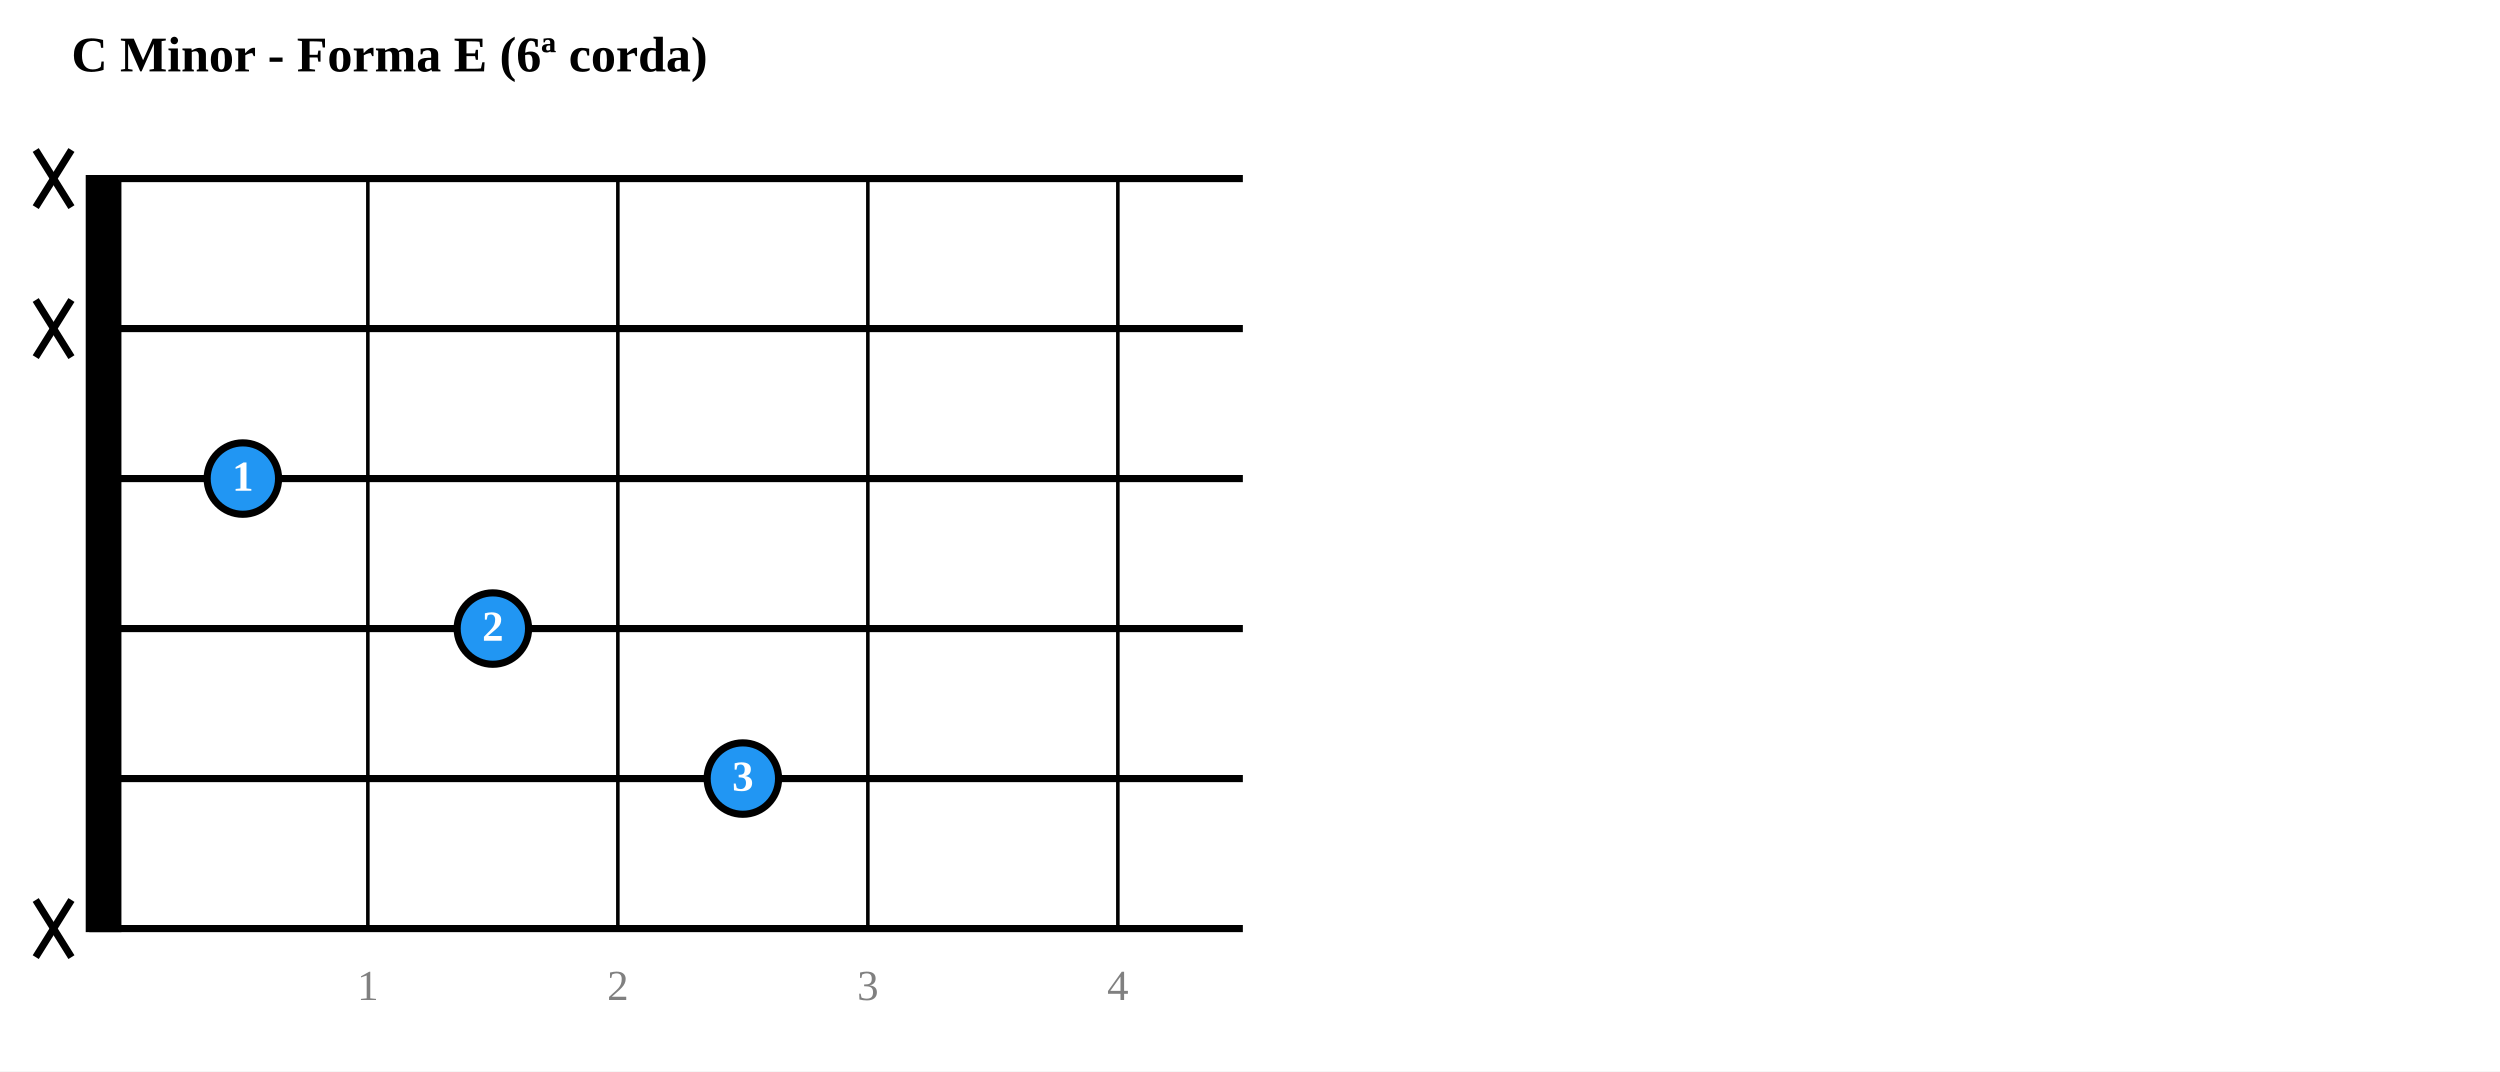
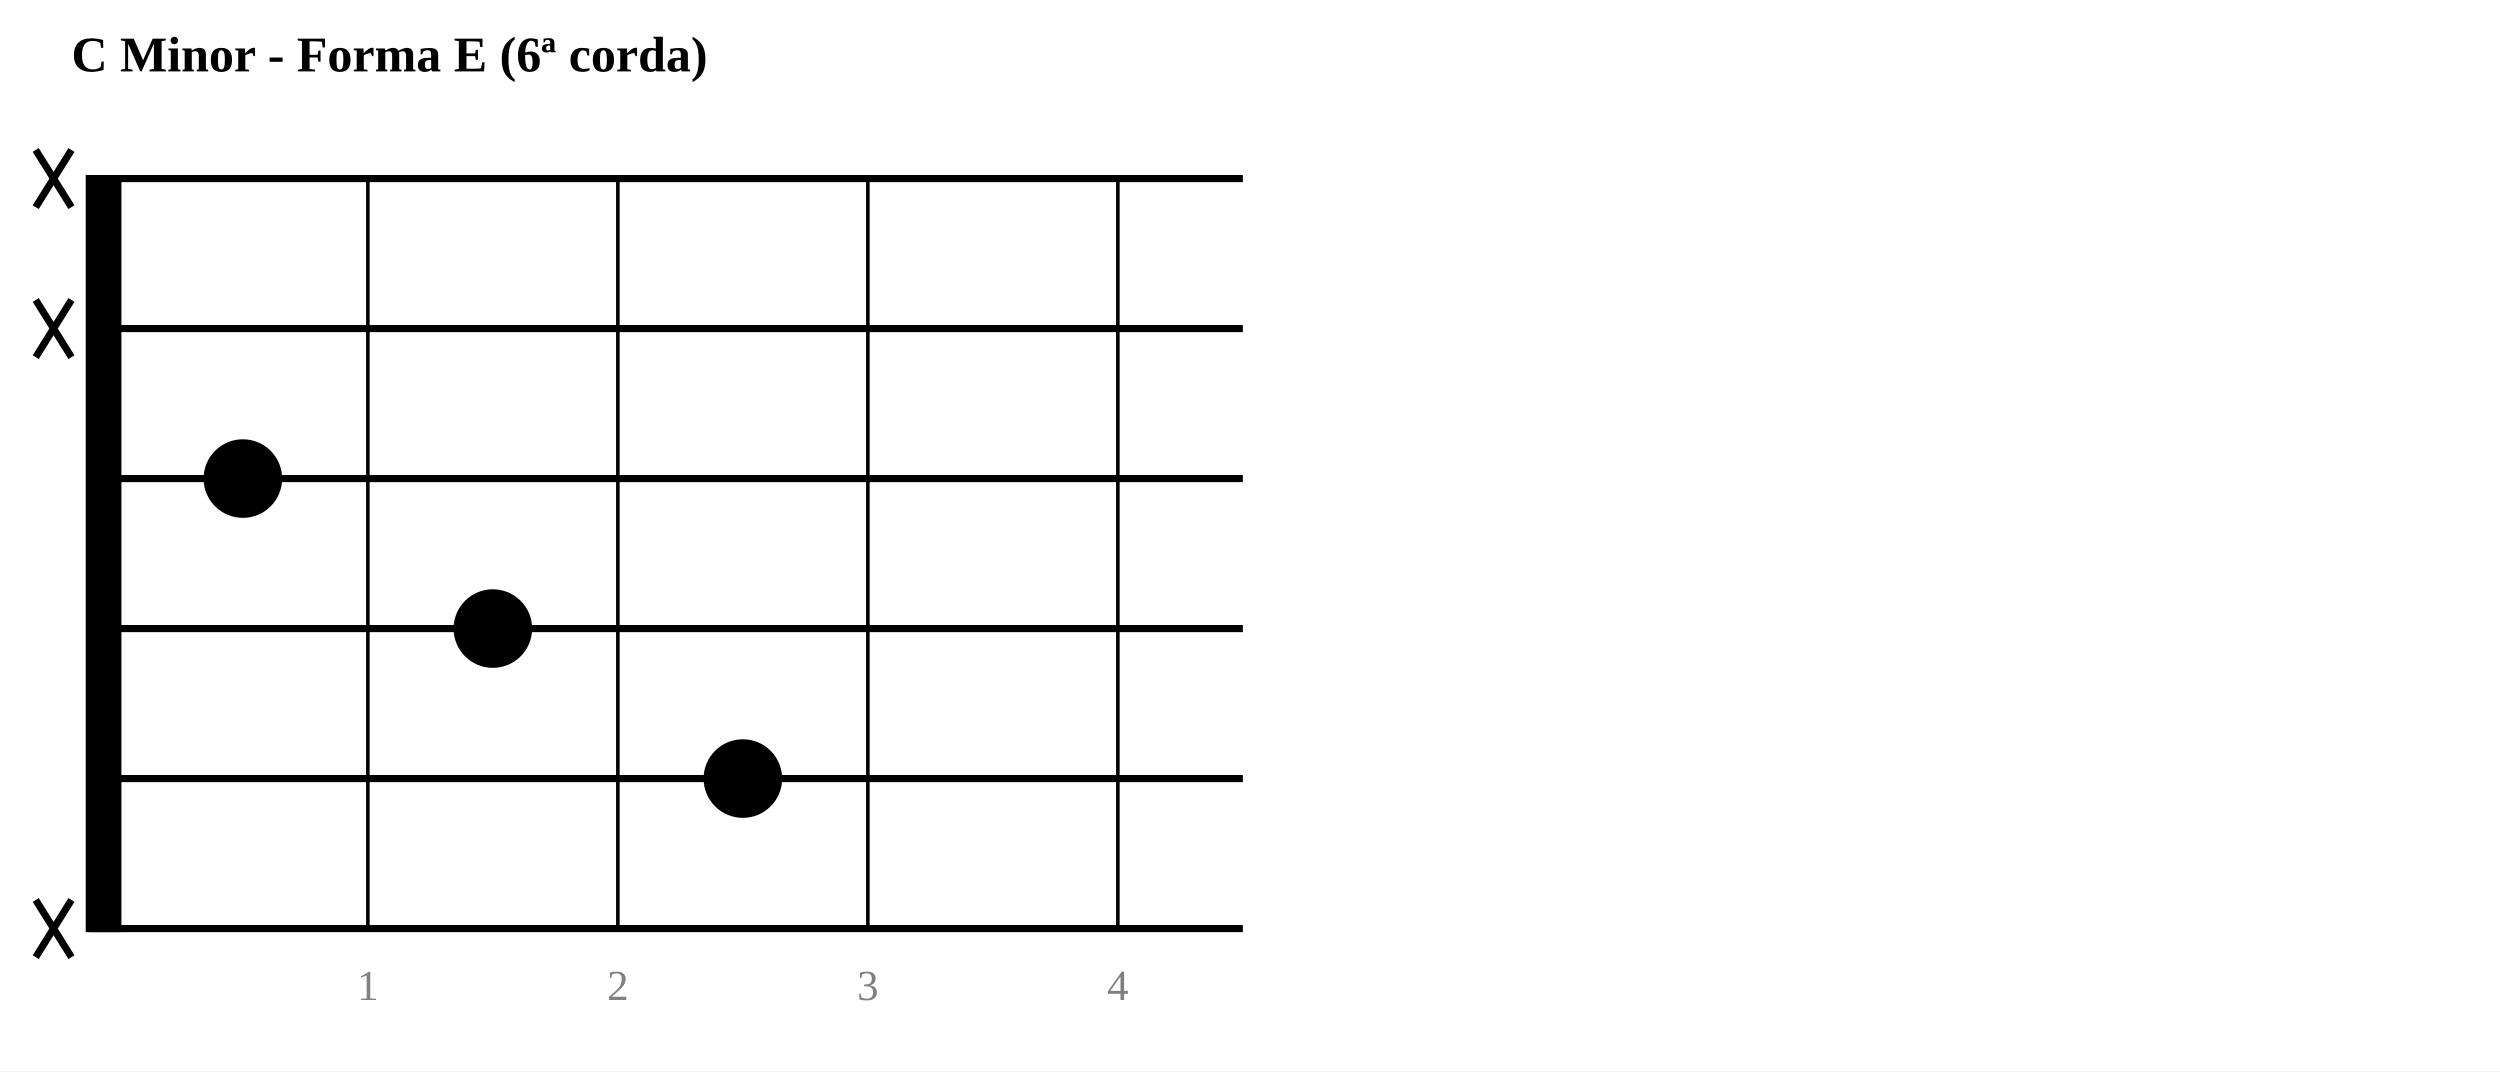
<svg xmlns="http://www.w3.org/2000/svg" width="700" height="300">
  <rect width="700" height="300" fill="white" />
  <text x="20" y="20" text-anchor="start" font-size="14" font-weight="bold">C Minor - Forma E (6ª corda)</text>
  <rect x="25" y="50" width="8" height="210.0" fill="black" stroke="black" stroke-width="2" />
  <line x1="25" y1="50.0" x2="348.0" y2="50.0" stroke="black" stroke-width="2" />
  <line x1="25" y1="92.0" x2="348.0" y2="92.0" stroke="black" stroke-width="2" />
  <line x1="25" y1="134.0" x2="348.0" y2="134.0" stroke="black" stroke-width="2" />
  <line x1="25" y1="176.0" x2="348.0" y2="176.0" stroke="black" stroke-width="2" />
  <line x1="25" y1="218.0" x2="348.0" y2="218.0" stroke="black" stroke-width="2" />
  <line x1="25" y1="260.0" x2="348.0" y2="260.0" stroke="black" stroke-width="2" />
  <line x1="103" y1="50" x2="103" y2="260.0" stroke="black" stroke-width="1" />
  <text x="103" y="280.0" text-anchor="middle" font-size="12" fill="gray">1</text>
  <line x1="173" y1="50" x2="173" y2="260.0" stroke="black" stroke-width="1" />
  <text x="173" y="280.0" text-anchor="middle" font-size="12" fill="gray">2</text>
  <line x1="243" y1="50" x2="243" y2="260.0" stroke="black" stroke-width="1" />
  <text x="243" y="280.0" text-anchor="middle" font-size="12" fill="gray">3</text>
  <line x1="313" y1="50" x2="313" y2="260.0" stroke="black" stroke-width="1" />
  <text x="313" y="280.0" text-anchor="middle" font-size="12" fill="gray">4</text>
  <line x1="10" y1="42.0" x2="20" y2="58.0" stroke="black" stroke-width="2" />
  <line x1="20" y1="42.0" x2="10" y2="58.0" stroke="black" stroke-width="2" />
  <line x1="10" y1="84.0" x2="20" y2="100.0" stroke="black" stroke-width="2" />
  <line x1="20" y1="84.0" x2="10" y2="100.0" stroke="black" stroke-width="2" />
-   <circle cx="68.0" cy="134.0" r="10" fill="#2196F3" stroke="black" stroke-width="2" />
-   <text x="68.0" y="134.0" text-anchor="middle" dominant-baseline="middle" font-size="12" font-weight="bold" fill="white">1</text>
-   <circle cx="138.0" cy="176.0" r="10" fill="#2196F3" stroke="black" stroke-width="2" />
-   <text x="138.0" y="176.0" text-anchor="middle" dominant-baseline="middle" font-size="12" font-weight="bold" fill="white">2</text>
-   <circle cx="208.0" cy="218.0" r="10" fill="#2196F3" stroke="black" stroke-width="2" />
-   <text x="208.0" y="218.0" text-anchor="middle" dominant-baseline="middle" font-size="12" font-weight="bold" fill="white">3</text>
+   <circle cx="68.0" cy="134.0" r="10" fill="black" stroke="black" stroke-width="2" />
+   <circle cx="138.0" cy="176.0" r="10" fill="black" stroke="black" stroke-width="2" />
+   <circle cx="208.0" cy="218.0" r="10" fill="black" stroke="black" stroke-width="2" />
  <line x1="10" y1="252.0" x2="20" y2="268.0" stroke="black" stroke-width="2" />
  <line x1="20" y1="252.0" x2="10" y2="268.0" stroke="black" stroke-width="2" />
</svg>
